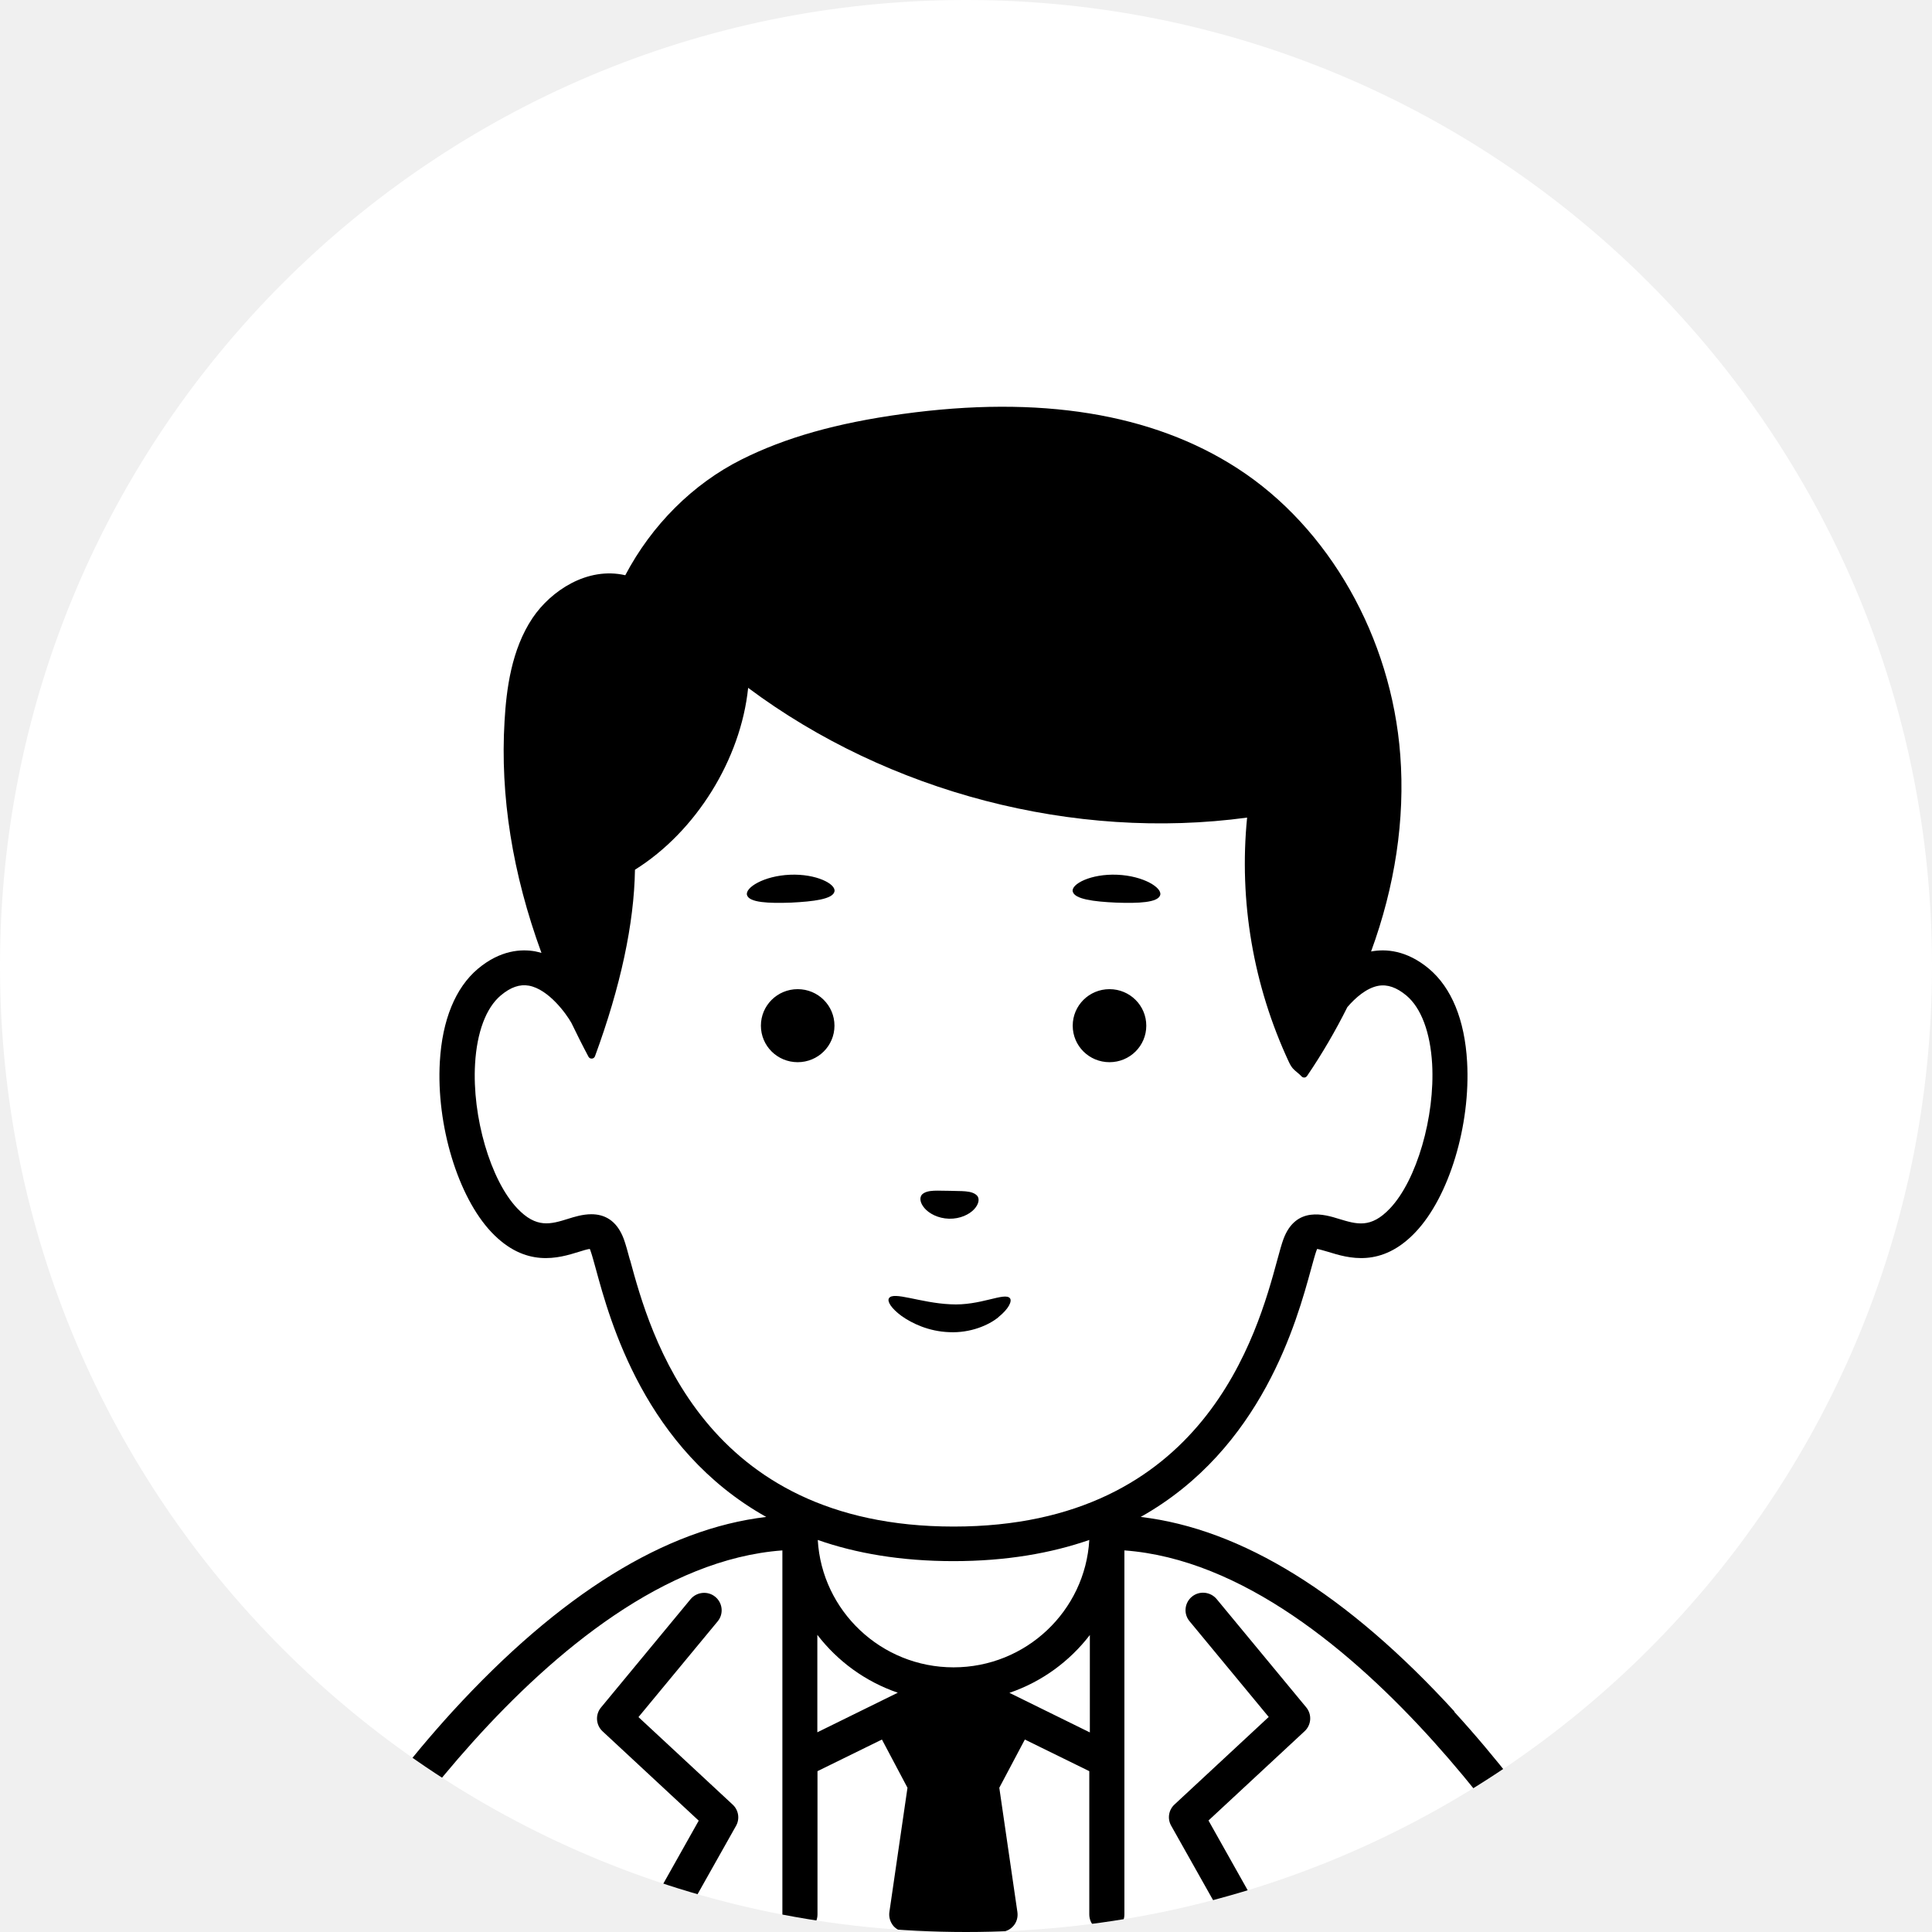
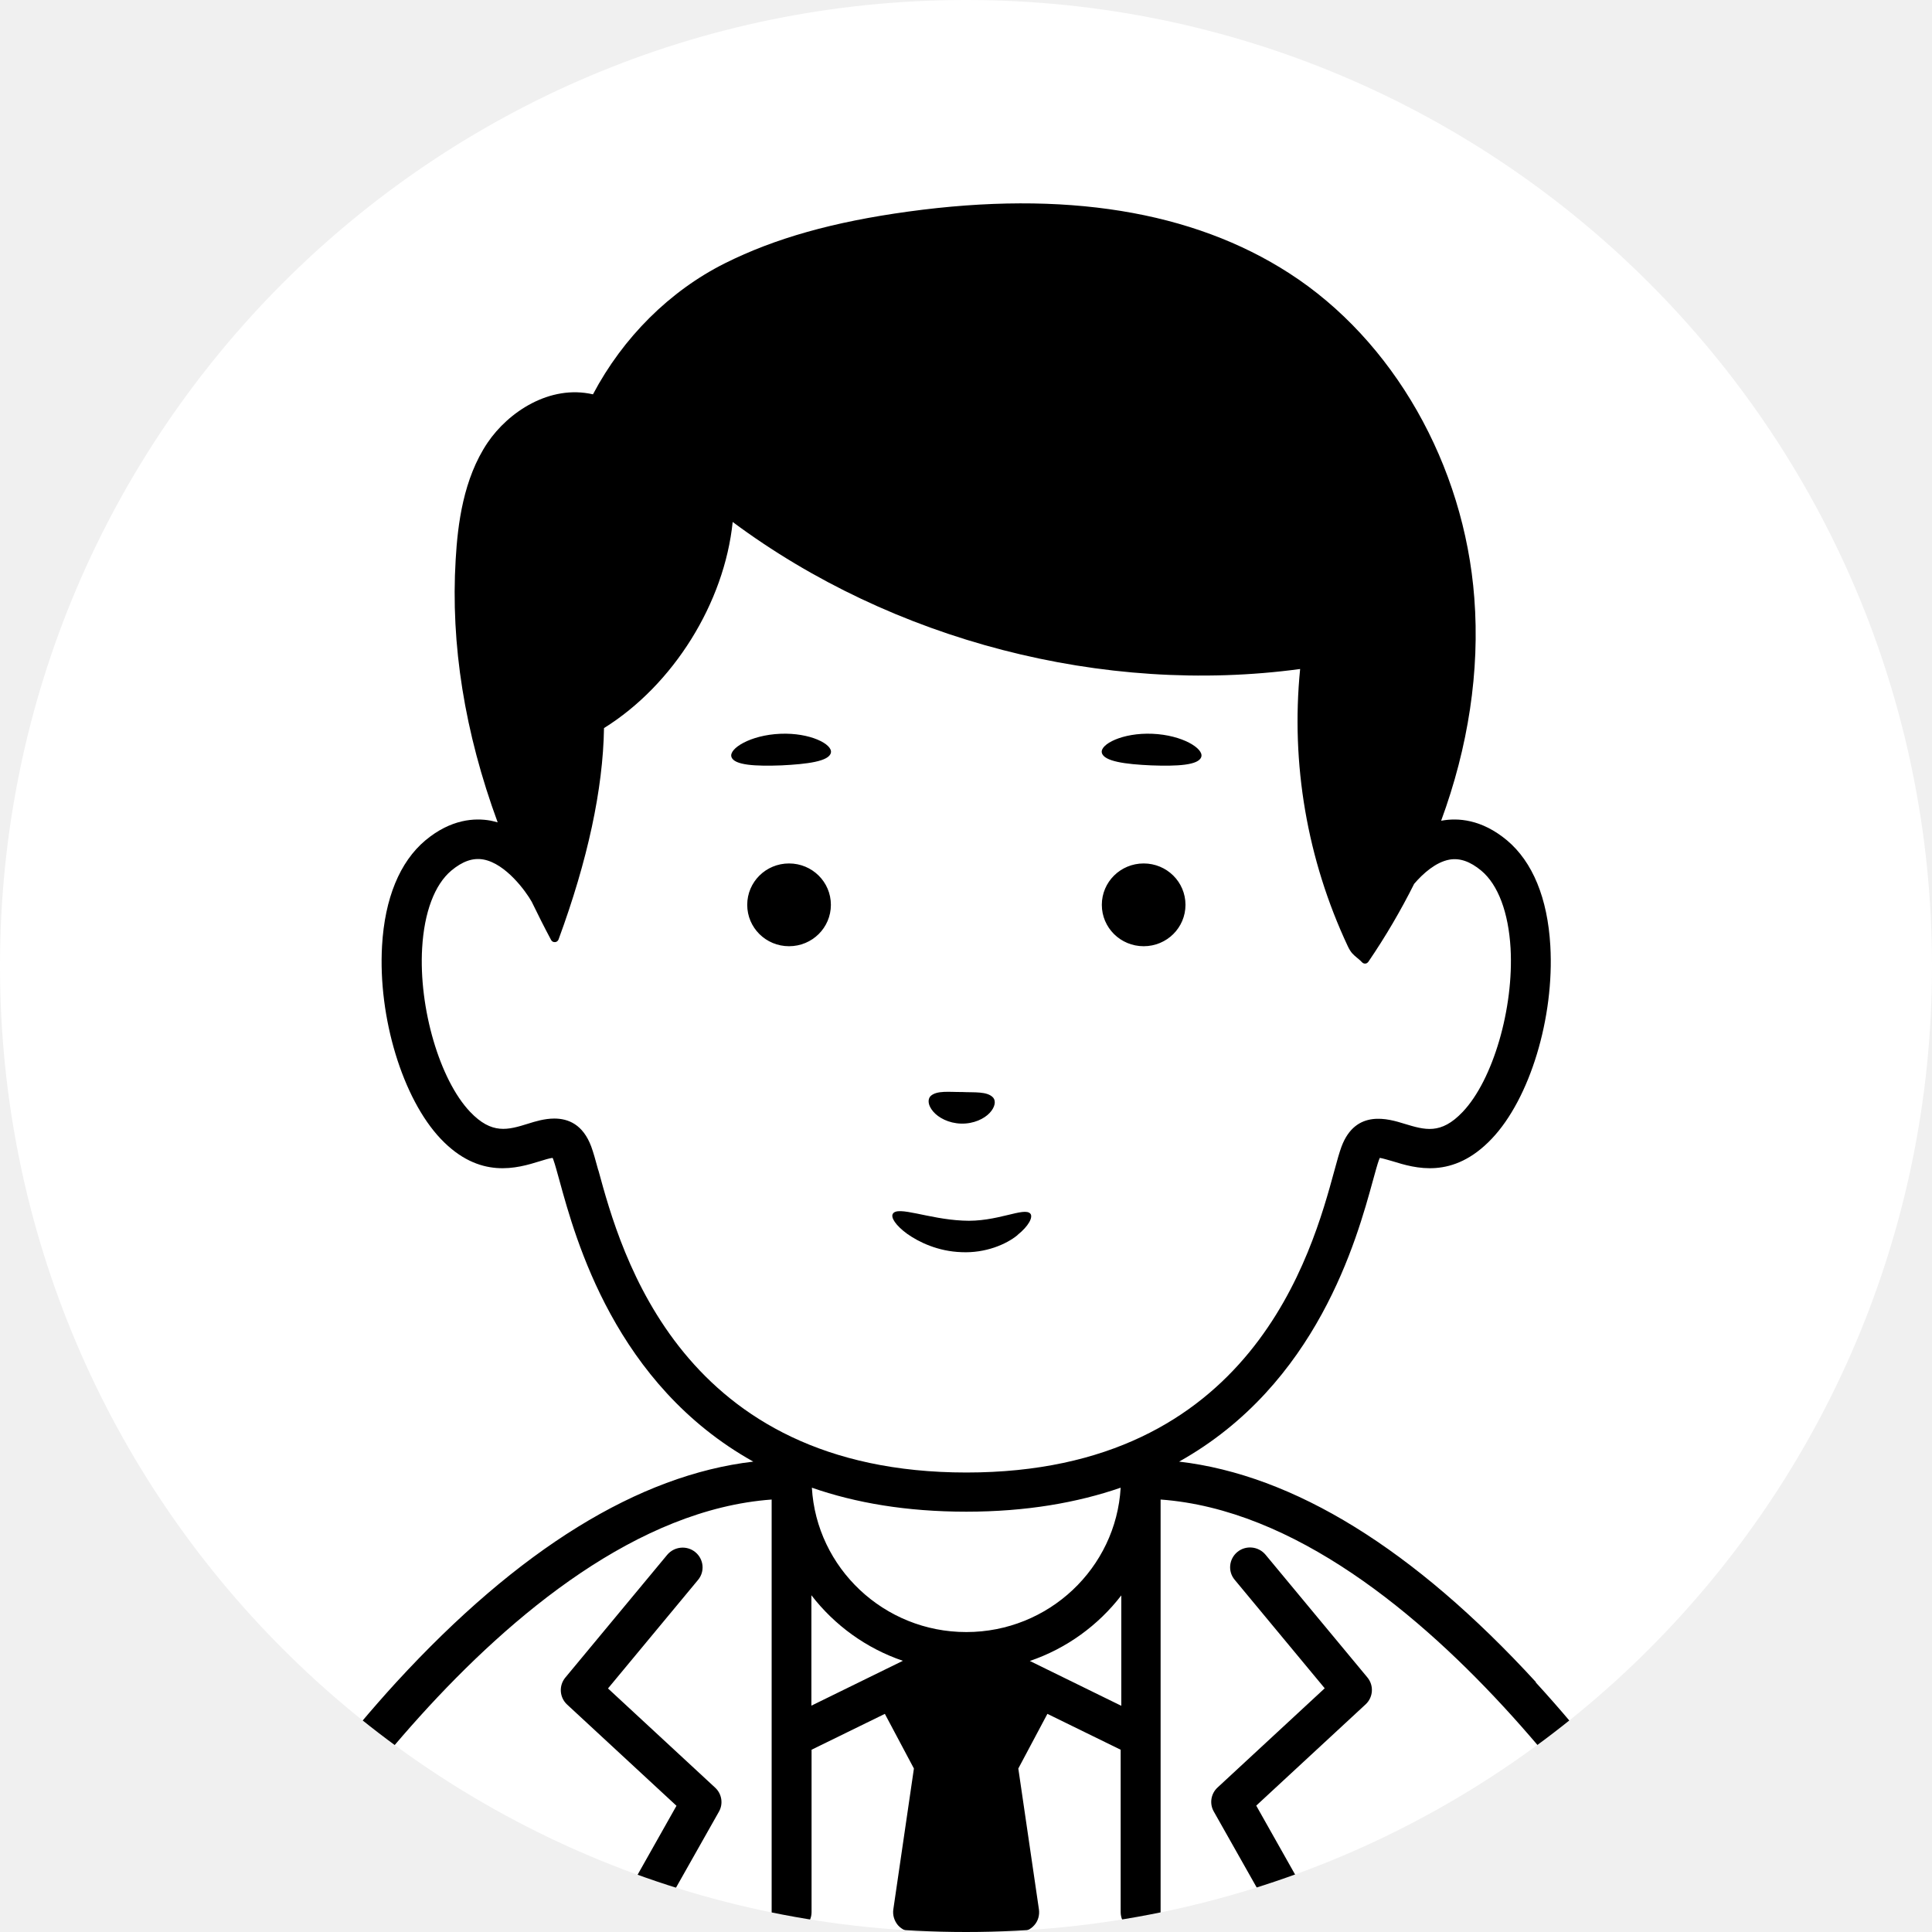
<svg xmlns="http://www.w3.org/2000/svg" width="76" height="76" viewBox="0 0 76 76" fill="none">
  <mask id="mask0_816_641" style="mask-type:alpha" maskUnits="userSpaceOnUse" x="0" y="0" width="76" height="76">
    <rect width="76" height="76" rx="38" fill="white" />
  </mask>
  <g mask="url(#mask0_816_641)">
    <rect x="-14" y="-16" width="124" height="138" fill="white" />
-     <path d="M57.22 67.332C52.99 62.705 48.842 60.139 44.871 59.673C49.649 56.992 51.018 51.954 51.576 49.914C51.659 49.613 51.731 49.35 51.78 49.213C51.791 49.174 51.808 49.152 51.813 49.13C51.918 49.147 52.112 49.207 52.25 49.246C53.029 49.487 54.337 49.893 55.685 48.467C57.005 47.075 57.855 44.257 57.712 41.768C57.618 40.117 57.099 38.856 56.215 38.111C55.326 37.365 54.498 37.327 53.956 37.425C53.945 37.425 53.94 37.425 53.934 37.431C54.873 34.871 55.276 32.234 55.083 29.701C54.735 25.068 52.277 20.748 48.677 18.423C45.33 16.258 40.901 15.54 35.505 16.285C32.909 16.642 30.893 17.212 29.165 18.078C27.254 19.037 25.636 20.655 24.597 22.628C23.101 22.283 21.67 23.242 20.952 24.306C20.113 25.556 19.919 27.129 19.848 28.363C19.671 31.307 20.157 34.361 21.3 37.486C21.223 37.464 21.14 37.442 21.057 37.425C20.516 37.327 19.688 37.365 18.798 38.111C17.915 38.856 17.396 40.123 17.302 41.768C17.158 44.257 18.014 47.075 19.328 48.467C20.676 49.893 21.985 49.487 22.764 49.246C22.902 49.202 23.095 49.142 23.2 49.13C23.211 49.152 23.222 49.174 23.233 49.213C23.283 49.35 23.355 49.613 23.438 49.914C23.995 51.959 25.365 56.998 30.142 59.673C26.177 60.139 22.029 62.705 17.793 67.332C14.358 71.104 12.182 74.816 12.094 74.969C11.9 75.298 12.016 75.715 12.348 75.907C12.679 76.093 13.099 75.984 13.292 75.655C13.375 75.512 21.543 61.663 30.777 60.989V75.309C30.777 75.688 31.087 75.995 31.468 75.995C31.849 75.995 32.158 75.688 32.158 75.309V69.673L34.693 68.429L35.698 70.326L34.986 75.216C34.958 75.413 35.019 75.611 35.146 75.764C35.278 75.912 35.466 76 35.665 76H39.343C39.542 76 39.735 75.912 39.862 75.764C39.995 75.616 40.05 75.413 40.022 75.216L39.31 70.326L40.315 68.429L42.85 69.673V75.309C42.85 75.688 43.159 75.995 43.54 75.995C43.922 75.995 44.231 75.688 44.231 75.309V60.989C53.465 61.663 61.633 75.512 61.716 75.655C61.843 75.874 62.075 75.995 62.312 75.995C62.428 75.995 62.55 75.967 62.655 75.901C62.986 75.709 63.096 75.293 62.909 74.964C62.82 74.81 60.644 71.099 57.198 67.327L57.22 67.332ZM24.779 49.558C24.686 49.207 24.608 48.933 24.537 48.736C24.249 47.968 23.741 47.765 23.261 47.765C22.918 47.765 22.587 47.87 22.36 47.941C21.659 48.16 21.101 48.33 20.345 47.53C19.295 46.422 18.566 43.928 18.688 41.85C18.76 40.605 19.119 39.646 19.699 39.158C20.085 38.834 20.444 38.708 20.809 38.774C21.582 38.917 22.278 39.882 22.477 40.238C22.692 40.682 22.913 41.126 23.15 41.57C23.178 41.62 23.228 41.647 23.283 41.642C23.338 41.642 23.382 41.603 23.404 41.554C24.415 38.802 24.945 36.329 24.978 34.213C27.381 32.711 29.142 29.865 29.43 27.058C34.953 31.181 42.259 33.083 49.058 32.162C48.732 35.452 49.301 38.774 50.703 41.779C50.814 42.014 50.902 42.08 51.013 42.173C51.062 42.217 51.123 42.261 51.2 42.343C51.228 42.371 51.261 42.387 51.3 42.387C51.3 42.387 51.305 42.387 51.311 42.387C51.355 42.387 51.388 42.36 51.416 42.327C52.012 41.45 52.542 40.539 53.001 39.618C53.316 39.251 53.752 38.867 54.216 38.78C54.575 38.714 54.939 38.84 55.326 39.163C55.906 39.651 56.265 40.611 56.337 41.855C56.453 43.933 55.729 46.428 54.68 47.535C53.923 48.336 53.371 48.16 52.664 47.946C52.117 47.776 50.98 47.425 50.488 48.741C50.416 48.939 50.339 49.213 50.245 49.564C49.466 52.431 47.395 60.051 37.515 60.051C27.635 60.051 25.564 52.431 24.785 49.564L24.779 49.558ZM37.51 65.589C34.66 65.589 32.329 63.363 32.169 60.578C33.671 61.104 35.438 61.411 37.51 61.411C39.581 61.411 41.348 61.099 42.85 60.578C42.69 63.368 40.359 65.589 37.51 65.589ZM32.152 64.311C32.953 65.353 34.047 66.153 35.317 66.587L32.152 68.144V64.311ZM39.708 66.592C40.978 66.159 42.071 65.359 42.872 64.317V68.149L39.708 66.592ZM32.826 35.068C32.765 35.37 32.003 35.463 31.12 35.507C30.236 35.539 29.474 35.507 29.386 35.211C29.297 34.925 30.037 34.454 31.076 34.41C32.114 34.366 32.892 34.777 32.826 35.068ZM42.198 35.068C42.132 34.777 42.911 34.366 43.949 34.41C44.987 34.454 45.727 34.925 45.639 35.211C45.551 35.507 44.788 35.539 43.905 35.507C43.021 35.468 42.265 35.37 42.198 35.068ZM32.826 40.348C32.826 41.143 32.18 41.784 31.379 41.784C30.578 41.784 29.932 41.143 29.932 40.348C29.932 39.553 30.578 38.911 31.379 38.911C32.18 38.911 32.826 39.553 32.826 40.348ZM45.092 40.348C45.092 41.143 44.446 41.784 43.645 41.784C42.844 41.784 42.198 41.143 42.198 40.348C42.198 39.553 42.844 38.911 43.645 38.911C44.446 38.911 45.092 39.553 45.092 40.348ZM28.231 63.78L25.116 67.546L28.822 70.989C29.054 71.203 29.109 71.548 28.955 71.822L26.801 75.649C26.674 75.874 26.442 76 26.199 76C26.083 76 25.967 75.973 25.862 75.912C25.531 75.726 25.409 75.309 25.597 74.98L27.486 71.62L23.703 68.105C23.438 67.859 23.41 67.447 23.642 67.168L27.165 62.908C27.408 62.617 27.845 62.574 28.137 62.815C28.43 63.056 28.474 63.489 28.231 63.78ZM46.202 70.984L49.908 67.541L46.793 63.774C46.55 63.484 46.594 63.05 46.887 62.809C47.18 62.568 47.616 62.612 47.859 62.902L51.383 67.162C51.615 67.442 51.587 67.853 51.322 68.1L47.539 71.614L49.428 74.975C49.615 75.304 49.494 75.72 49.163 75.907C49.058 75.967 48.942 75.995 48.826 75.995C48.583 75.995 48.351 75.868 48.224 75.644L46.07 71.817C45.915 71.543 45.97 71.197 46.202 70.984ZM36.366 47.524C36.184 47.31 36.167 47.108 36.267 46.992C36.482 46.779 36.935 46.85 37.36 46.844C37.78 46.866 38.239 46.811 38.443 47.042C38.537 47.157 38.509 47.365 38.321 47.568C38.134 47.771 37.769 47.952 37.333 47.941C36.897 47.93 36.543 47.733 36.366 47.524ZM39.282 51.811C38.89 52.135 38.167 52.442 37.344 52.404C36.526 52.376 35.869 52.053 35.466 51.768C35.063 51.471 34.892 51.197 34.969 51.071C35.135 50.786 36.195 51.252 37.383 51.307C38.564 51.378 39.525 50.814 39.73 51.071C39.818 51.186 39.68 51.488 39.277 51.811H39.282Z" fill="black" />
+     <path d="M60.427 66.177C55.616 60.932 50.899 58.025 46.383 57.496C51.816 54.458 53.374 48.748 54.008 46.436C54.102 46.095 54.184 45.796 54.24 45.641C54.253 45.598 54.272 45.573 54.278 45.548C54.397 45.566 54.617 45.635 54.774 45.678C55.66 45.952 57.148 46.412 58.681 44.796C60.182 43.218 61.149 40.024 60.986 37.203C60.879 35.333 60.289 33.904 59.284 33.059C58.273 32.214 57.331 32.17 56.715 32.282C56.703 32.282 56.696 32.282 56.69 32.288C57.758 29.387 58.216 26.398 57.996 23.527C57.601 18.277 54.806 13.381 50.711 10.746C46.904 8.292 41.867 7.478 35.731 8.323C32.779 8.727 30.486 9.373 28.52 10.355C26.347 11.442 24.507 13.275 23.326 15.512C21.624 15.121 19.997 16.208 19.181 17.413C18.226 18.83 18.006 20.613 17.925 22.011C17.724 25.348 18.276 28.809 19.577 32.35C19.489 32.326 19.395 32.301 19.3 32.282C18.685 32.17 17.743 32.214 16.732 33.059C15.726 33.904 15.136 35.339 15.029 37.203C14.866 40.024 15.84 43.218 17.334 44.796C18.867 46.412 20.355 45.952 21.241 45.678C21.398 45.629 21.618 45.56 21.737 45.548C21.75 45.573 21.762 45.598 21.775 45.641C21.831 45.796 21.913 46.095 22.007 46.436C22.642 48.754 24.199 54.464 29.632 57.496C25.123 58.025 20.406 60.932 15.588 66.177C11.682 70.451 9.207 74.658 9.107 74.832C8.887 75.205 9.019 75.677 9.395 75.894C9.772 76.106 10.25 75.981 10.47 75.609C10.564 75.447 19.853 59.752 30.355 58.988V75.217C30.355 75.646 30.706 75.994 31.14 75.994C31.573 75.994 31.925 75.646 31.925 75.217V68.83L34.808 67.419L35.951 69.569L35.141 75.112C35.109 75.335 35.178 75.559 35.323 75.733C35.473 75.901 35.687 76 35.913 76H40.096C40.322 76 40.542 75.901 40.686 75.733C40.837 75.565 40.9 75.335 40.869 75.112L40.058 69.569L41.202 67.419L44.084 68.83V75.217C44.084 75.646 44.436 75.994 44.87 75.994C45.303 75.994 45.655 75.646 45.655 75.217V58.988C56.156 59.752 65.445 75.447 65.54 75.609C65.684 75.857 65.948 75.994 66.218 75.994C66.35 75.994 66.488 75.963 66.607 75.888C66.984 75.671 67.11 75.198 66.896 74.826C66.796 74.652 64.321 70.445 60.402 66.17L60.427 66.177ZM23.534 46.032C23.427 45.635 23.339 45.324 23.257 45.1C22.931 44.231 22.353 44.001 21.806 44.001C21.417 44.001 21.04 44.119 20.783 44.2C19.985 44.448 19.351 44.641 18.49 43.734C17.297 42.478 16.468 39.651 16.606 37.296C16.688 35.886 17.096 34.799 17.755 34.246C18.195 33.879 18.603 33.736 19.018 33.811C19.897 33.972 20.688 35.066 20.915 35.47C21.159 35.973 21.411 36.476 21.681 36.98C21.712 37.035 21.769 37.066 21.831 37.06C21.894 37.06 21.945 37.017 21.97 36.961C23.119 33.842 23.722 31.04 23.76 28.641C26.492 26.939 28.495 23.714 28.822 20.533C35.103 25.205 43.412 27.361 51.144 26.317C50.773 30.045 51.42 33.811 53.016 37.216C53.141 37.483 53.242 37.557 53.367 37.663C53.424 37.713 53.493 37.762 53.581 37.856C53.612 37.887 53.65 37.905 53.694 37.905C53.694 37.905 53.7 37.905 53.706 37.905C53.757 37.905 53.794 37.874 53.826 37.837C54.504 36.843 55.107 35.811 55.629 34.768C55.986 34.351 56.483 33.916 57.01 33.817C57.419 33.742 57.833 33.885 58.273 34.252C58.932 34.805 59.34 35.892 59.422 37.303C59.554 39.657 58.731 42.485 57.538 43.74C56.677 44.647 56.049 44.448 55.245 44.206C54.623 44.013 53.33 43.615 52.771 45.107C52.689 45.33 52.601 45.641 52.494 46.039C51.609 49.288 49.254 57.925 38.017 57.925C26.781 57.925 24.425 49.288 23.54 46.039L23.534 46.032ZM38.011 64.201C34.77 64.201 32.119 61.678 31.937 58.522C33.646 59.118 35.656 59.466 38.011 59.466C40.366 59.466 42.376 59.112 44.084 58.522C43.902 61.684 41.252 64.201 38.011 64.201ZM31.918 62.753C32.829 63.934 34.073 64.841 35.517 65.332L31.918 67.096V62.753ZM40.511 65.338C41.955 64.847 43.199 63.94 44.109 62.759V67.102L40.511 65.338ZM32.685 29.61C32.616 29.952 31.749 30.058 30.744 30.108C29.739 30.145 28.872 30.108 28.772 29.772C28.671 29.449 29.513 28.915 30.694 28.865C31.875 28.815 32.76 29.281 32.685 29.61ZM43.343 29.61C43.268 29.281 44.153 28.815 45.334 28.865C46.515 28.915 47.357 29.449 47.256 29.772C47.156 30.108 46.289 30.145 45.284 30.108C44.279 30.064 43.419 29.952 43.343 29.61ZM32.685 35.594C32.685 36.495 31.95 37.222 31.039 37.222C30.128 37.222 29.394 36.495 29.394 35.594C29.394 34.693 30.128 33.966 31.039 33.966C31.95 33.966 32.685 34.693 32.685 35.594ZM46.634 35.594C46.634 36.495 45.9 37.222 44.989 37.222C44.078 37.222 43.343 36.495 43.343 35.594C43.343 34.693 44.078 33.966 44.989 33.966C45.9 33.966 46.634 34.693 46.634 35.594ZM27.459 62.15L23.917 66.419L28.131 70.321C28.395 70.563 28.458 70.955 28.282 71.265L25.832 75.602C25.688 75.857 25.424 76 25.148 76C25.016 76 24.884 75.969 24.765 75.901C24.388 75.689 24.25 75.217 24.463 74.844L26.611 71.035L22.309 67.053C22.007 66.773 21.976 66.307 22.24 65.99L26.247 61.162C26.523 60.833 27.019 60.783 27.352 61.057C27.685 61.33 27.735 61.821 27.459 62.15ZM47.897 70.315L52.111 66.413L48.569 62.144C48.292 61.815 48.343 61.324 48.676 61.05C49.008 60.777 49.505 60.827 49.781 61.156L53.788 65.984C54.052 66.301 54.021 66.767 53.719 67.046L49.417 71.029L51.565 74.838C51.778 75.211 51.64 75.683 51.263 75.894C51.144 75.963 51.012 75.994 50.88 75.994C50.604 75.994 50.34 75.851 50.196 75.596L47.746 71.259C47.57 70.948 47.633 70.557 47.897 70.315ZM36.711 43.727C36.503 43.485 36.485 43.255 36.598 43.125C36.843 42.882 37.358 42.963 37.841 42.957C38.319 42.982 38.84 42.92 39.072 43.181C39.179 43.311 39.148 43.547 38.934 43.777C38.721 44.007 38.306 44.212 37.81 44.2C37.314 44.187 36.912 43.964 36.711 43.727ZM40.027 48.586C39.581 48.953 38.758 49.301 37.822 49.257C36.893 49.226 36.145 48.86 35.687 48.537C35.228 48.201 35.034 47.89 35.122 47.748C35.31 47.424 36.516 47.953 37.866 48.015C39.211 48.095 40.303 47.455 40.536 47.748C40.636 47.878 40.479 48.22 40.021 48.586H40.027Z" fill="black" />
  </g>
</svg>
